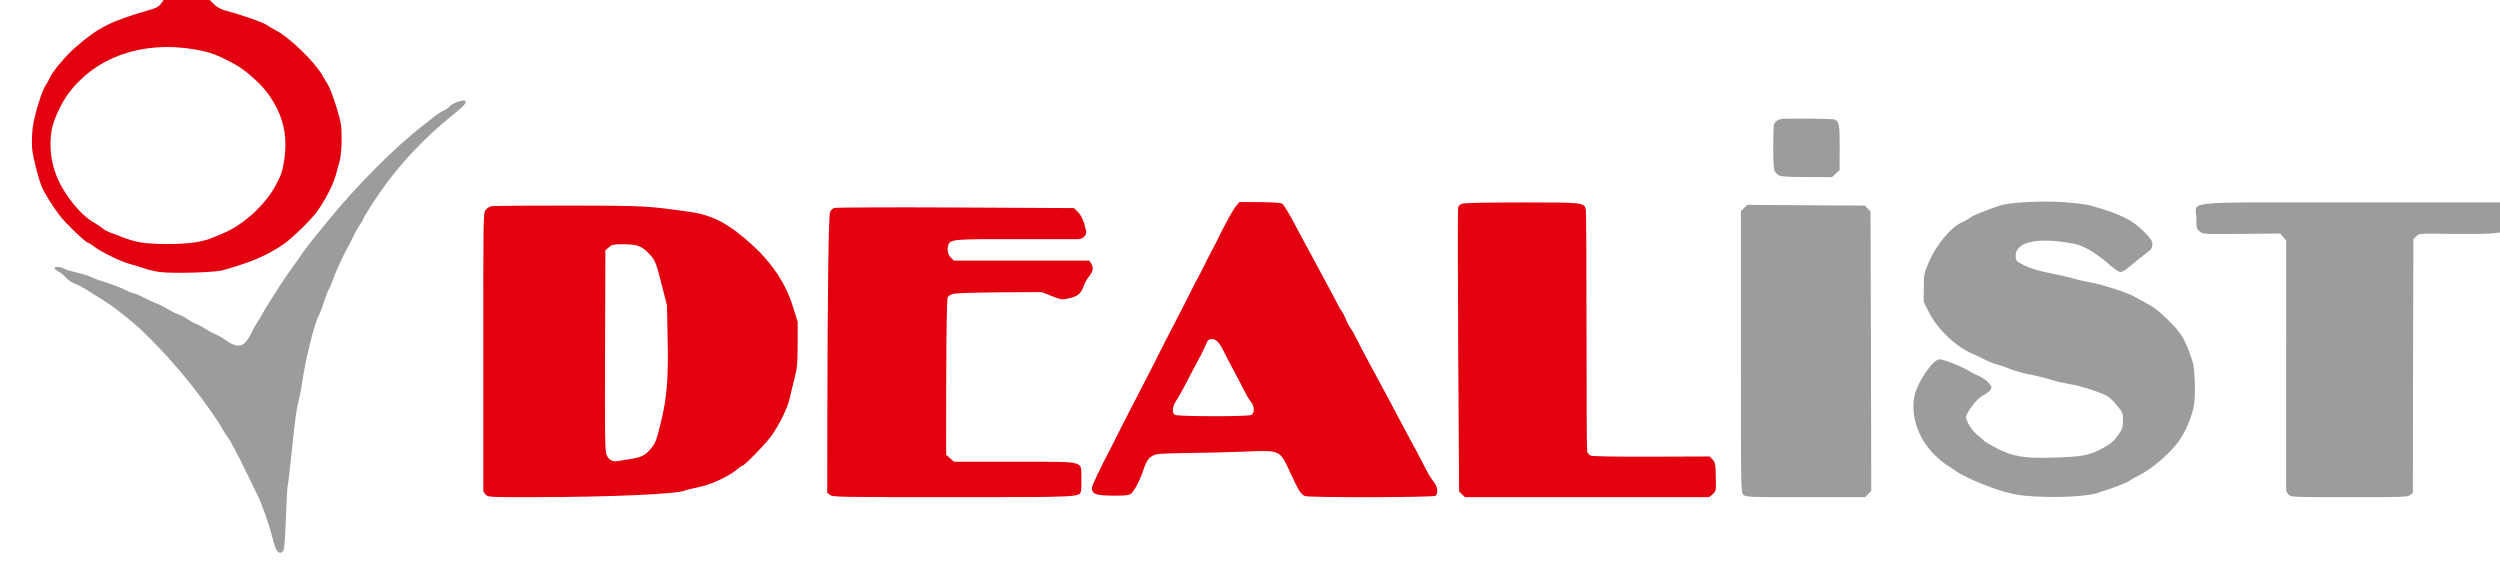
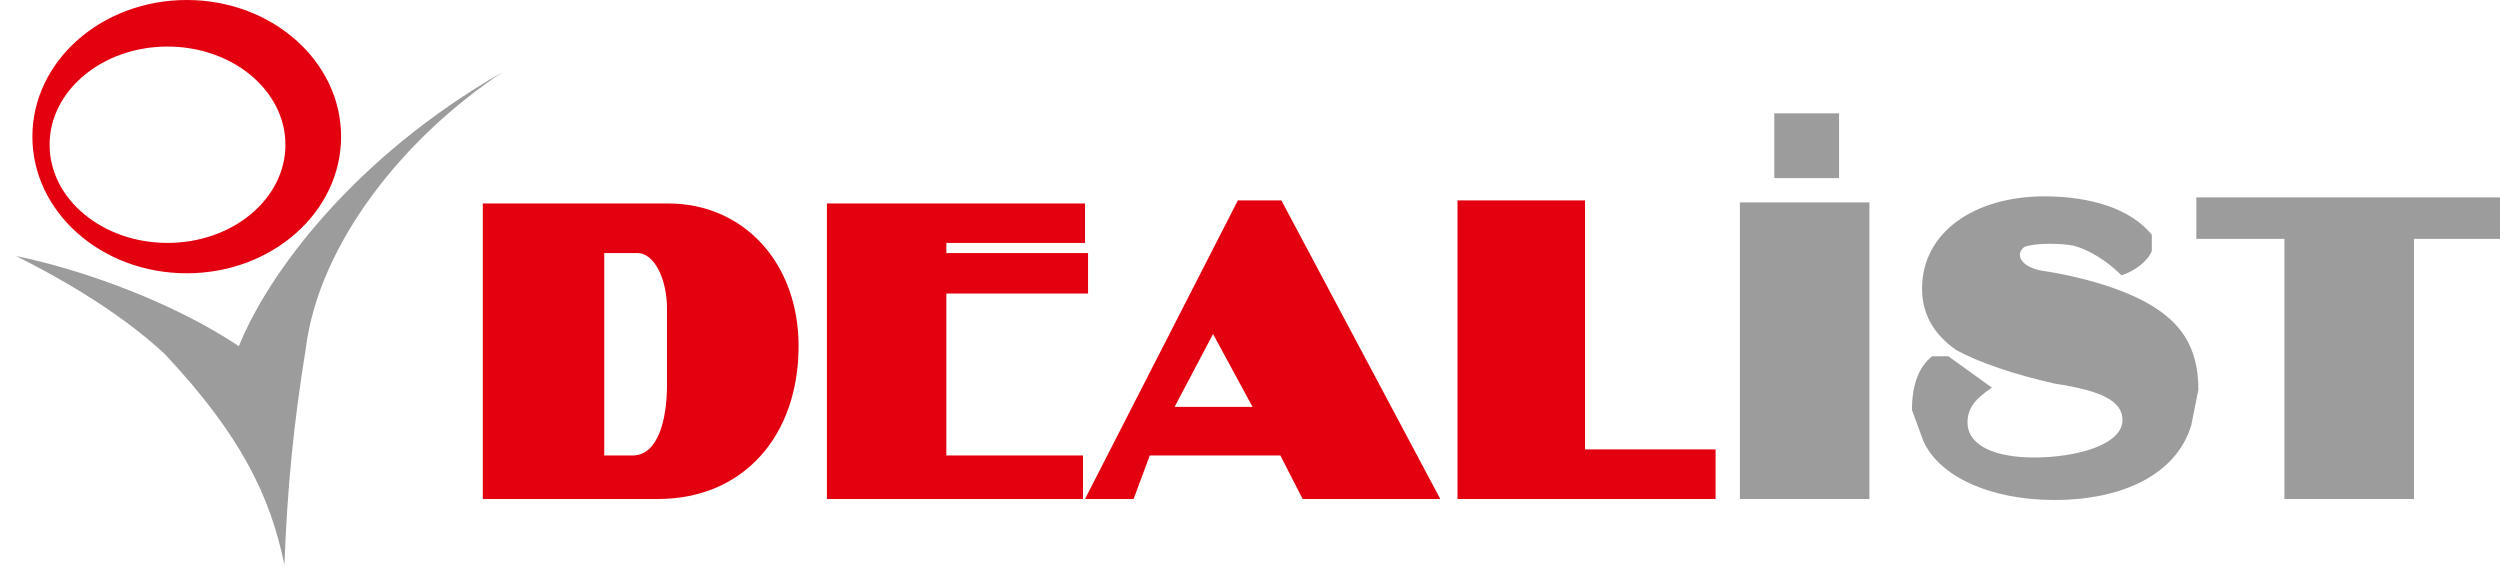
<svg xmlns="http://www.w3.org/2000/svg" viewBox="0 0 247 56" width="247" height="56" role="img" aria-label="İdealist Mühendislik">
-   <path fill="#9c9c9c" fill-rule="evenodd" d="M27.32 54.34C27.23 54.19 27.03 53.61 26.90 53.06C26.60 51.86 25.88 49.80 25.45 48.94C25.28 48.59 24.77 47.55 24.32 46.62C23.34 44.61 22.70 43.42 22.46 43.14C22.36 43.03 22.16 42.71 22.01 42.44C21.58 41.62 20.19 39.65 18.88 38.00C16.93 35.53 14.28 32.75 12.69 31.50C12.30 31.19 11.77 30.77 11.51 30.56C11.25 30.36 10.63 29.93 10.14 29.62C9.64 29.32 8.91 28.86 8.52 28.61C8.13 28.36 7.60 28.09 7.35 28.01C7.09 27.92 6.72 27.67 6.53 27.44C6.34 27.22 6.00 26.94 5.78 26.83C5.56 26.71 5.38 26.56 5.38 26.50C5.38 26.31 5.97 26.35 6.38 26.56C6.58 26.67 7.14 26.83 7.62 26.94C8.11 27.04 8.72 27.23 8.97 27.36C9.23 27.49 9.92 27.74 10.51 27.92C11.09 28.10 11.91 28.41 12.32 28.62C12.73 28.83 13.15 29.00 13.26 29.00C13.37 29.00 13.79 29.18 14.19 29.39C14.59 29.60 15.15 29.86 15.42 29.96C15.70 30.05 16.18 30.30 16.50 30.50C16.82 30.70 17.31 30.95 17.60 31.05C17.89 31.16 18.31 31.37 18.53 31.54C18.76 31.70 19.13 31.91 19.38 32.00C19.62 32.09 20.04 32.32 20.31 32.50C20.59 32.68 21.01 32.91 21.25 33.00C21.49 33.10 22.00 33.39 22.38 33.66C23.56 34.48 24.17 34.29 24.84 32.88C25.02 32.50 25.29 32.02 25.44 31.81C25.59 31.61 25.81 31.24 25.93 31.00C26.05 30.76 26.33 30.28 26.56 29.94C26.78 29.59 27.25 28.86 27.60 28.31C27.95 27.76 28.39 27.12 28.56 26.88C28.74 26.63 29.02 26.24 29.19 26.00C29.91 24.95 30.41 24.27 30.84 23.74C31.10 23.42 31.79 22.58 32.37 21.86C35.16 18.42 38.93 14.62 41.70 12.47C42.04 12.21 42.57 11.79 42.88 11.54C43.18 11.29 43.61 11.02 43.82 10.93C44.03 10.84 44.28 10.67 44.38 10.56C44.59 10.30 45.08 10.06 45.59 9.96C45.91 9.90 46.00 9.92 46.00 10.08C46.00 10.28 45.67 10.61 44.56 11.50C41.97 13.59 39.54 16.16 37.68 18.81C36.89 19.93 35.88 21.54 35.88 21.66C35.87 21.73 35.74 21.97 35.57 22.18C35.41 22.40 35.10 22.94 34.90 23.38C34.69 23.82 34.43 24.33 34.33 24.50C33.99 25.06 33.03 27.17 32.87 27.69C32.79 27.96 32.62 28.36 32.50 28.56C32.37 28.77 32.15 29.36 31.99 29.87C31.84 30.39 31.61 30.98 31.49 31.18C31.08 31.90 30.17 35.55 29.87 37.69C29.79 38.24 29.63 39.11 29.50 39.62C29.26 40.58 29.19 41.14 28.74 45.38C28.60 46.72 28.46 47.90 28.42 48.00C28.39 48.10 28.31 49.52 28.25 51.14C28.19 52.91 28.09 54.20 28.01 54.36C27.82 54.70 27.55 54.70 27.32 54.34ZM172.25 48.88C172.00 48.63 172.00 48.46 172.00 34.74L172.00 20.86L172.31 20.55L172.62 20.24L178.43 20.28L184.24 20.31L184.53 20.60L184.81 20.88L184.85 34.70L184.88 48.51L184.57 48.82L184.26 49.12L178.38 49.12C172.67 49.12 172.49 49.12 172.25 48.88ZM200.08 48.98C199.23 48.90 198.38 48.71 197.33 48.37C195.81 47.87 193.66 46.90 193.19 46.50C193.05 46.39 192.68 46.15 192.38 45.97C192.07 45.79 191.44 45.26 190.99 44.79C189.54 43.29 188.82 41.19 189.11 39.32C189.32 37.93 190.93 35.50 191.64 35.50C192.03 35.50 193.77 36.18 194.39 36.57C194.66 36.74 195.17 37.01 195.54 37.17C196.18 37.45 196.75 37.99 196.75 38.31C196.75 38.51 196.38 38.84 195.85 39.11C195.31 39.40 194.25 40.79 194.25 41.22C194.25 41.65 194.91 42.65 195.48 43.08C195.73 43.27 195.99 43.49 196.06 43.58C196.13 43.66 196.70 43.99 197.32 44.31C198.92 45.12 200.00 45.30 202.88 45.21C205.77 45.12 206.43 44.99 207.71 44.30C208.55 43.84 208.84 43.60 209.25 43.02C209.70 42.38 209.75 42.24 209.75 41.54C209.75 40.79 209.73 40.74 209.11 40.00C208.77 39.58 208.30 39.16 208.08 39.06C206.92 38.55 205.56 38.13 204.49 37.95C203.83 37.84 202.98 37.64 202.60 37.51C202.21 37.38 201.31 37.15 200.59 37.01C199.87 36.87 198.98 36.62 198.61 36.46C198.24 36.30 197.66 36.10 197.31 36.01C196.97 35.93 196.41 35.70 196.06 35.51C195.72 35.33 195.24 35.09 195.00 35.00C193.35 34.34 191.48 32.61 190.62 30.92L190.06 29.82L190.07 28.44C190.07 27.12 190.09 27.01 190.55 25.94C191.33 24.13 192.77 22.42 193.90 21.94C194.13 21.85 194.46 21.66 194.64 21.51C194.94 21.28 196.20 20.77 197.62 20.30C198.60 19.98 201.80 19.82 204.00 19.98C205.08 20.06 206.23 20.21 206.57 20.31C209.57 21.17 210.66 21.71 211.88 22.94C212.49 23.56 212.64 23.79 212.65 24.13C212.66 24.43 212.58 24.60 212.36 24.77C211.75 25.23 210.69 26.08 210.25 26.47C209.99 26.69 209.65 26.88 209.50 26.88C209.32 26.87 208.85 26.55 208.26 26.02C207.74 25.55 206.89 24.94 206.38 24.66C205.57 24.22 205.23 24.11 204.00 23.93C200.90 23.47 199.02 24.04 199.15 25.40C199.18 25.77 199.27 25.85 200.00 26.22C200.57 26.51 201.38 26.75 202.60 27.00C203.58 27.19 204.65 27.44 204.97 27.55C205.30 27.65 206.07 27.83 206.69 27.93C207.77 28.13 210.23 28.93 210.88 29.31C211.05 29.41 211.53 29.67 211.94 29.89C212.85 30.37 213.29 30.71 214.29 31.70C215.38 32.77 215.78 33.38 216.31 34.81C216.74 35.96 216.78 36.20 216.84 37.69C216.88 38.64 216.85 39.62 216.76 40.06C216.55 41.21 215.90 42.72 215.23 43.64C214.33 44.86 212.50 46.42 211.27 47.00C210.97 47.14 210.56 47.37 210.37 47.51C210.05 47.73 208.98 48.14 207.26 48.70C206.05 49.09 202.69 49.22 200.08 48.98ZM226.12 48.88C225.99 48.74 225.87 48.53 225.87 48.41C225.87 48.29 225.87 42.69 225.87 35.98L225.88 23.77L225.58 23.42L225.28 23.07L221.48 23.11C217.76 23.14 217.68 23.14 217.34 22.88C217.02 22.62 217.00 22.55 217.00 21.55C217.00 19.81 215.09 20.00 232.25 20.00L247.00 20.00L247.00 21.49L247.00 22.97L246.18 23.06C245.73 23.11 243.93 23.13 242.18 23.11C239.02 23.06 239.00 23.07 238.72 23.35L238.44 23.63L238.41 36.16L238.39 48.69L238.12 48.91C237.87 49.11 237.39 49.12 232.11 49.12C226.54 49.12 226.37 49.12 226.12 48.88ZM175.73 17.31C175.55 17.21 175.35 16.97 175.29 16.78C175.23 16.59 175.19 15.49 175.20 14.32C175.21 12.28 175.22 12.20 175.49 11.98C175.65 11.85 175.93 11.74 176.11 11.74C177.52 11.69 180.99 11.73 181.22 11.80C181.71 11.96 181.77 12.28 181.76 14.60L181.75 16.81L181.37 17.16L181.00 17.50L178.53 17.49C176.63 17.49 175.99 17.45 175.73 17.31Z" />
-   <path fill="#e3000f" fill-rule="evenodd" d="M48.00 48.88C47.86 48.74 47.75 48.55 47.75 48.47C47.75 48.38 47.75 42.18 47.75 34.69C47.74 21.64 47.75 21.06 47.97 20.76C48.10 20.59 48.34 20.42 48.51 20.38C48.68 20.33 52.10 20.31 56.12 20.31C63.75 20.32 64.01 20.34 68.25 20.95C70.47 21.27 72.11 22.16 74.44 24.31C76.35 26.08 77.64 28.05 78.33 30.27L78.81 31.81L78.81 34.00C78.80 35.95 78.77 36.33 78.47 37.50C78.29 38.22 78.07 39.09 78.00 39.44C77.82 40.26 76.98 41.99 76.26 43.00C75.72 43.78 73.56 46.00 73.36 46.00C73.30 46.00 73.07 46.16 72.85 46.35C72.02 47.06 70.36 47.84 69.07 48.12C68.39 48.26 67.79 48.41 67.74 48.44C67.14 48.81 60.28 49.12 52.41 49.12C48.41 49.12 48.24 49.12 48.00 48.88ZM82.00 48.90L81.73 48.68L81.74 40.87C81.77 28.21 81.86 21.22 82.02 20.92C82.09 20.77 82.27 20.60 82.42 20.55C82.57 20.49 87.96 20.47 94.40 20.50L106.11 20.56L106.49 20.93C106.83 21.26 107.10 21.87 107.30 22.78C107.40 23.21 107.02 23.62 106.53 23.63C106.34 23.63 103.56 23.63 100.34 23.63C94.18 23.62 93.91 23.64 93.70 24.19C93.54 24.63 93.63 25.14 93.93 25.44L94.24 25.75L100.93 25.75L107.62 25.75L107.82 26.06C108.07 26.44 107.99 26.84 107.56 27.36C107.38 27.57 107.15 27.99 107.05 28.31C106.80 29.01 106.47 29.29 105.58 29.48C104.92 29.63 104.85 29.62 103.91 29.25L102.94 28.86L98.81 28.88C96.54 28.90 94.48 28.96 94.22 29.02C93.96 29.08 93.70 29.24 93.63 29.36C93.56 29.50 93.50 32.53 93.49 37.26L93.48 44.93L93.87 45.28L94.25 45.62L100.24 45.62C107.35 45.62 106.79 45.50 106.84 47.14C106.86 47.72 106.84 48.32 106.81 48.48C106.66 49.13 106.84 49.12 94.08 49.12C82.93 49.12 82.26 49.11 82.00 48.90ZM128.94 49.01C128.53 48.84 128.32 48.51 127.56 46.88C126.40 44.36 126.65 44.48 122.68 44.63C121.03 44.69 118.57 44.75 117.21 44.76C115.84 44.77 114.53 44.83 114.29 44.88C113.65 45.02 113.28 45.44 113.01 46.31C112.69 47.34 112.04 48.59 111.71 48.81C111.51 48.94 111.04 48.98 110.00 48.97C108.26 48.96 107.87 48.81 107.88 48.19C107.88 47.98 108.76 46.14 109.72 44.31C109.87 44.04 110.10 43.59 110.23 43.31C110.36 43.04 110.93 41.91 111.50 40.81C113.45 37.04 114.66 34.69 114.89 34.19C115.02 33.91 115.22 33.52 115.34 33.31C115.63 32.77 117.48 29.18 117.83 28.44C118.00 28.09 118.22 27.67 118.33 27.50C118.43 27.33 118.73 26.74 119.00 26.19C119.27 25.64 119.57 25.05 119.67 24.88C119.77 24.70 119.99 24.28 120.16 23.94C121.07 22.07 121.80 20.74 122.11 20.38L122.45 19.96L124.49 19.97C125.80 19.98 126.58 20.04 126.69 20.13C126.88 20.28 127.47 21.27 128.07 22.44C128.29 22.85 128.68 23.58 128.94 24.06C129.21 24.54 129.63 25.33 129.89 25.81C130.14 26.29 130.65 27.22 131.00 27.88C131.36 28.53 131.82 29.40 132.03 29.81C132.23 30.23 132.47 30.65 132.56 30.75C132.65 30.85 132.83 31.19 132.95 31.50C133.07 31.81 133.29 32.23 133.44 32.44C133.60 32.65 133.90 33.19 134.11 33.63C134.33 34.07 134.73 34.86 135.02 35.38C135.50 36.26 135.75 36.72 137.02 39.09C137.30 39.63 137.74 40.46 138.00 40.94C138.26 41.42 138.71 42.26 139.00 42.81C139.29 43.36 139.75 44.21 140.01 44.69C140.27 45.17 140.67 45.93 140.89 46.38C141.11 46.82 141.45 47.37 141.65 47.60C142.02 48.04 142.12 48.70 141.85 48.98C141.67 49.15 129.36 49.18 128.94 49.01ZM144.45 48.84L144.16 48.55L144.07 34.62C144.03 26.95 144.02 20.58 144.07 20.46C144.12 20.33 144.30 20.18 144.46 20.12C144.63 20.05 147.23 20.00 150.33 20.00C156.38 20.00 156.51 20.01 156.68 20.69C156.72 20.87 156.75 26.29 156.75 32.73C156.74 39.17 156.77 44.54 156.82 44.66C156.87 44.78 157.01 44.94 157.14 45.01C157.29 45.09 159.46 45.13 163.14 45.12L168.91 45.10L169.20 45.40C169.46 45.66 169.49 45.82 169.52 47.11C169.55 48.52 169.55 48.53 169.21 48.83L168.86 49.12L156.80 49.12L144.74 49.12L144.45 48.84ZM62.17 45.37C63.38 45.19 63.78 44.99 64.34 44.28C64.78 43.73 64.89 43.44 65.29 41.75C65.90 39.28 66.05 37.35 65.96 33.31L65.90 30.19L65.38 28.14C64.79 25.80 64.72 25.63 63.96 24.90C63.32 24.27 62.87 24.13 61.48 24.13C60.64 24.13 60.47 24.16 60.16 24.43L59.81 24.73L59.78 34.61C59.75 43.10 59.77 44.56 59.93 44.94C60.13 45.42 60.51 45.64 61.00 45.56C61.17 45.53 61.70 45.44 62.17 45.37ZM123.63 41.00C123.98 40.81 123.95 40.11 123.57 39.66C123.40 39.46 123.12 38.99 122.94 38.62C122.76 38.24 122.33 37.43 122.00 36.81C121.66 36.19 121.21 35.32 120.99 34.88C120.49 33.84 120.18 33.50 119.72 33.50C119.41 33.50 119.33 33.58 119.12 34.09C118.98 34.42 118.78 34.86 118.66 35.06C118.41 35.52 117.63 36.99 117.01 38.19C116.76 38.67 116.41 39.29 116.22 39.56C115.82 40.14 115.76 40.80 116.09 40.99C116.39 41.16 123.31 41.17 123.63 41.00ZM15.75 26.87C15.30 26.81 14.63 26.65 14.25 26.51C13.87 26.38 13.22 26.18 12.79 26.07C11.94 25.85 9.81 24.80 9.23 24.31C9.02 24.14 8.80 24.00 8.74 24.00C8.49 24.00 6.46 22.05 5.83 21.21C5.09 20.21 4.34 18.99 4.12 18.43C3.73 17.44 3.24 15.46 3.17 14.62C3.13 14.11 3.16 13.21 3.23 12.62C3.38 11.43 4.12 9.01 4.50 8.44C4.65 8.23 4.84 7.89 4.93 7.67C5.19 7.06 6.52 5.49 7.46 4.67C9.71 2.71 10.92 2.10 14.72 1.00C15.41 0.81 15.69 0.66 15.90 0.37L16.17 0.00L18.45 0.00L20.72 0.00L21.15 0.42C21.40 0.68 21.80 0.91 22.13 1.00C23.70 1.41 25.93 2.18 26.32 2.45C26.56 2.62 27.00 2.87 27.29 3.02C28.61 3.70 31.12 6.13 31.87 7.48C31.97 7.66 32.22 8.08 32.42 8.41C32.61 8.73 32.99 9.74 33.26 10.65C33.71 12.16 33.75 12.44 33.75 13.75C33.75 14.58 33.68 15.46 33.58 15.82C33.49 16.16 33.29 16.87 33.15 17.39C32.88 18.35 31.97 20.07 31.22 21.04C30.55 21.90 28.82 23.57 28.04 24.11C26.42 25.23 24.76 25.94 22.00 26.70C21.18 26.93 17.00 27.04 15.75 26.87ZM19.25 23.95C19.84 23.86 20.54 23.68 20.81 23.56C21.09 23.44 21.62 23.22 22.00 23.07C24.01 22.25 26.19 20.27 27.24 18.31C27.80 17.26 27.91 16.93 28.08 15.83C28.37 13.88 28.14 12.24 27.35 10.69C26.73 9.48 26.09 8.65 25.08 7.75C24.01 6.79 23.37 6.38 21.97 5.71C20.99 5.25 20.44 5.09 19.23 4.88C14.07 4.00 9.46 5.62 6.75 9.25C6.06 10.18 5.30 11.81 5.12 12.76C4.82 14.37 5.03 16.16 5.70 17.66C6.48 19.41 7.98 21.24 9.25 21.97C9.56 22.15 9.97 22.42 10.15 22.58C10.34 22.73 10.71 22.92 10.97 23.01C11.23 23.09 11.78 23.30 12.19 23.47C12.60 23.64 13.33 23.85 13.81 23.94C14.99 24.16 17.94 24.16 19.25 23.95Z" />
+   <path fill="#9c9c9c" fill-rule="evenodd" d="M1.6 25.3C8 26.6 17 29.8 23.6 34.2C26.5 27 35 15.5 49.7 7.1C40 13.5 31.5 24 30.2 34.5C29 42 28.4 48 28.1 55.8C26.7 49 23.8 43 16.3 35C11.5 30.5 5 27 1.6 25.3ZM171.9 20H184.7V49.3H171.9ZM175.3 11.2H181.7V17.6H175.3ZM202 19.4C206.5 19.4 210.5 20.6 212.6 23.2V24.8C212.2 25.8 210.9 26.8 209.6 27.2C208.8 26.4 207.2 25 205 24.3C203.6 24 201 24 200 24.4C199.2 25 199.4 26.2 201.5 26.7C205.5 27.3 210.5 28.6 213.5 30.8C216 32.6 217.2 35 217.2 38.5L216.5 42C215 47 209.5 49.4 203 49.4C196.5 49.4 191.5 47 190 43.5L188.9 40.5C188.9 38 189.6 36.2 190.9 35.2H192.5L196.8 38.3C195 39.5 194.3 40.5 194.4 42C194.6 44 197 45.2 201 45.2C205 45.2 209.7 44 209.7 41.5C209.7 39.6 207.6 38.6 203 37.9C199 37 195.5 35.8 193.3 34.6C191 33 189.9 31 189.9 28.5C189.9 23 195 19.4 202 19.4ZM217 19.5H247V23.6H238.5V49.3H225.7V23.6H217Z" />
+   <path fill="#e3000f" fill-rule="evenodd" d="M3.2 13.5a15.25 13.5 0 1 0 30.5 0a15.25 13.5 0 1 0 -30.5 0ZM4.9 14.3a11.65 9.7 0 1 0 23.3 0a11.65 9.7 0 1 0 -23.3 0ZM47.7 20.1H66C73.5 20.1 78.9 26 78.9 34.2C78.9 43 73.5 49.3 65 49.3H47.7ZM59.7 25V45H62.5C65 45 65.9 41.5 65.9 38V30.5C65.9 27.5 64.6 25 63 25ZM81.7 20.1H107.2V24H93.5V25H107.5V29H93.5V45H107V49.3H81.7ZM107.2 49.3L122.3 19.8H126.6L142.3 49.3H128.7L126.5 45H113.6L112 49.3ZM119.85 33L123.75 40.2H116.05ZM144 19.8H156.6V44.4H169.5V49.3H144Z" />
</svg>
